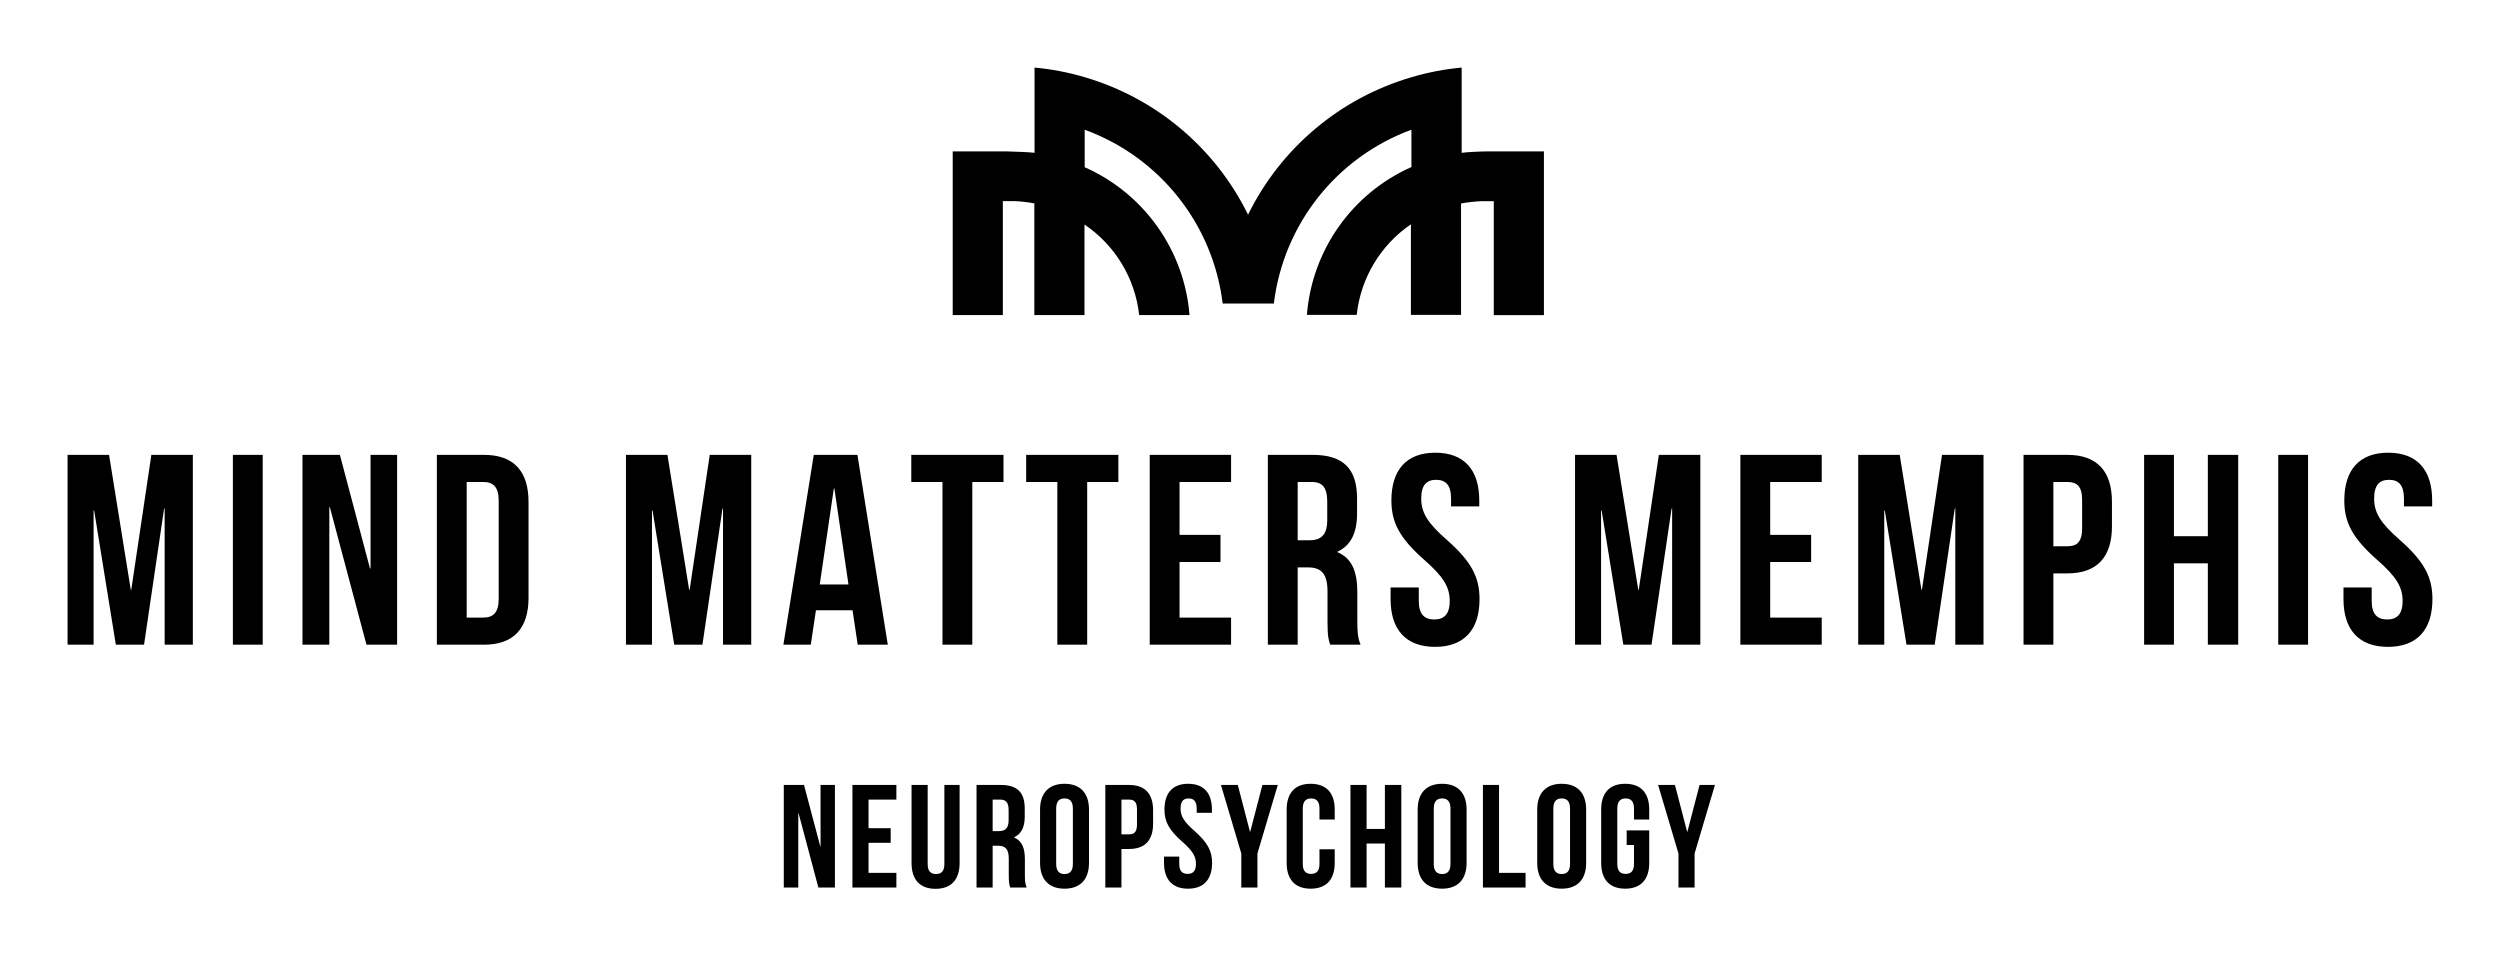
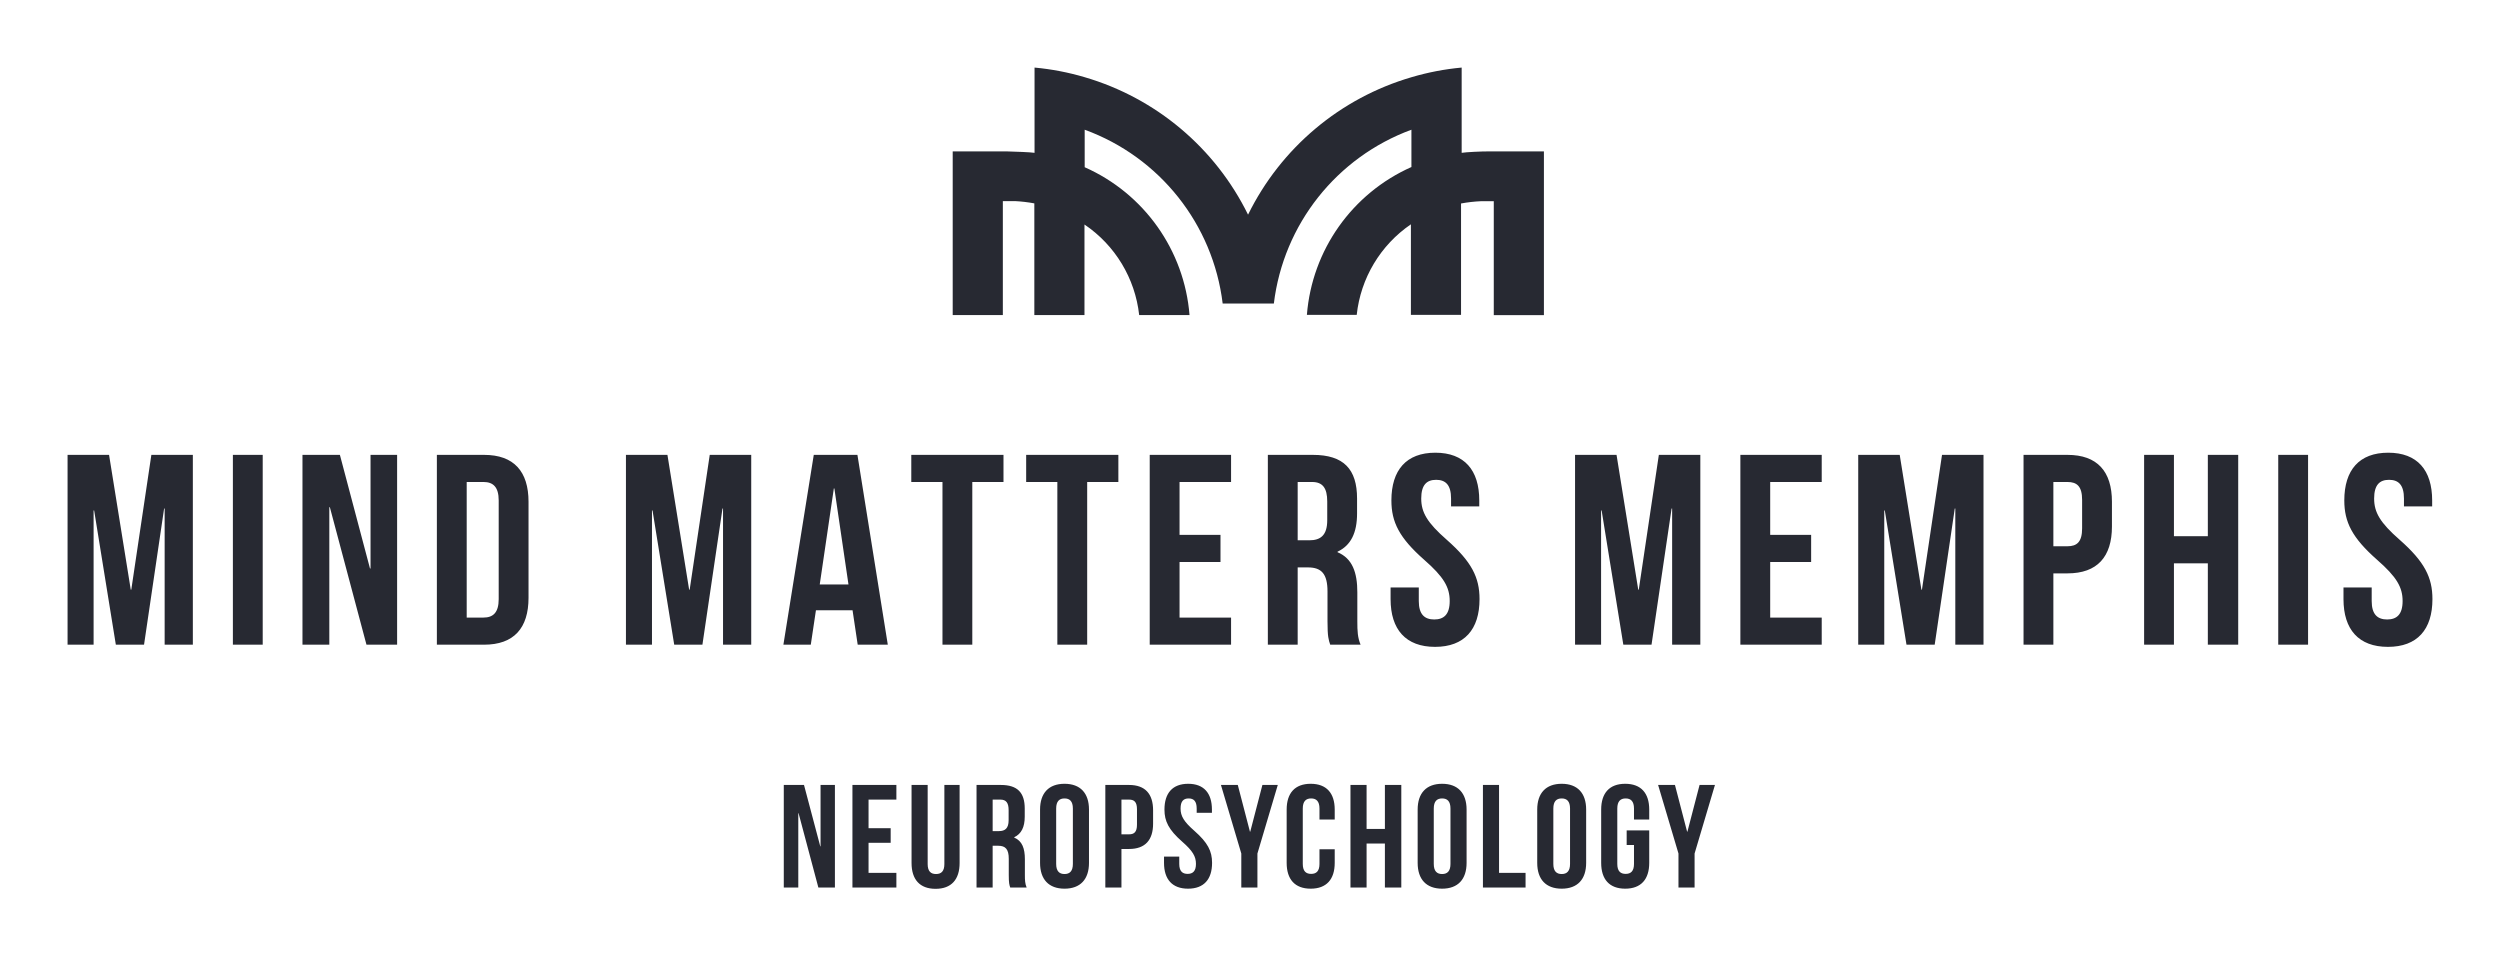
<svg xmlns="http://www.w3.org/2000/svg" version="1.1" width="3171.429" height="1213.252" viewBox="0 0 3171.429 1213.252">
  <g transform="scale(8.571429) translate(10, 10)">
    <defs id="SvgjsDefs1232" />
-     <g id="SvgjsG1233" featureKey="symbolFeature-0" transform="matrix(1.533205,0,0,1.533205,131,0)" fill="#000">
+     <g id="SvgjsG1233" featureKey="symbolFeature-0" transform="matrix(1.533205,0,0,1.533205,131,0)" fill="#272932">
      <g id="Page-1" stroke="none" stroke-width="1" fill-rule="evenodd">
        <g id="Artboard" transform="translate(-4942, -844)" fill-rule="nonzero">
          <g id="M-Letter_Artboard-26_SVG" transform="translate(4942, 844)">
            <path d="M51.87,8.09 L51.87,8.09 C50.93,8.09 49.58,8.16 49.13,8.23 L49.13,0 C47.49,0.151 45.869,0.462 44.29,0.93 C37.401,2.943 31.675,7.758 28.51,14.2 C25.347,7.761 19.625,2.946 12.74,0.93 C11.161,0.462 9.54,0.151 7.9,0 L7.9,8.23 C7.45,8.16 6.1,8.12 5.16,8.09 L0,8.09 L0,23.89 L4.84,23.89 L4.84,12.89 L6,12.89 C6.631,12.921 7.259,12.994 7.88,13.11 L7.88,23.89 L12.72,23.89 L12.72,15.15 C15.678,17.146 17.609,20.343 18,23.89 L22.86,23.89 C22.361,17.636 18.477,12.159 12.74,9.62 L12.74,6 C19.983,8.642 25.131,15.126 26.06,22.78 L31,22.78 C31.925,15.137 37.054,8.656 44.28,6 L44.28,9.6 C38.555,12.147 34.683,17.623 34.19,23.87 L39,23.87 C39.379,20.331 41.291,17.137 44.23,15.13 L44.23,23.87 L49.07,23.87 L49.07,13.12 C49.707,13.002 50.352,12.928 51,12.9 L52.23,12.9 L52.23,23.9 L57.07,23.9 L57.07,8.09 L51.87,8.09 Z" id="Path" />
          </g>
        </g>
      </g>
    </g>
-     <g id="SvgjsG1234" featureKey="nameFeature-0" transform="matrix(1.00334,0,0,1.00334,-1.565212,45.28099)" fill="#000">
+     <g id="SvgjsG1234" featureKey="nameFeature-0" transform="matrix(1.00334,0,0,1.00334,-1.565212,45.28099)" fill="#272932">
      <path d="M7.68 12 l3.2 19.88 l0.08 0 l2.96 -19.88 l6.12 0 l0 28 l-4.16 0 l0 -20.08 l-0.08 0 l-2.96 20.08 l-4.16 0 l-3.2 -19.8 l-0.08 0 l0 19.8 l-3.84 0 l0 -28 l6.12 0 z M25.945 40 l0 -28 l4.4 0 l0 28 l-4.4 0 z M45.65 40 l-5.4 -20.28 l-0.08 0 l0 20.28 l-3.96 0 l0 -28 l5.52 0 l4.44 16.76 l0.08 0 l0 -16.76 l3.92 0 l0 28 l-4.52 0 z M56.035 40 l0 -28 l6.96 0 c4.4 0 6.56 2.44 6.56 6.92 l0 14.16 c0 4.48 -2.16 6.92 -6.56 6.92 l-6.96 0 z M62.915 16 l-2.48 0 l0 20 l2.48 0 c1.4 0 2.24 -0.72 2.24 -2.72 l0 -14.56 c0 -2 -0.84 -2.72 -2.24 -2.72 z M90.045 12 l3.2 19.88 l0.08 0 l2.96 -19.88 l6.12 0 l0 28 l-4.16 0 l0 -20.08 l-0.08 0 l-2.96 20.08 l-4.16 0 l-3.2 -19.8 l-0.08 0 l0 19.8 l-3.84 0 l0 -28 l6.12 0 z M118.07 12 l4.48 28 l-4.44 0 l-0.76 -5.08 l-5.4 0 l-0.76 5.08 l-4.04 0 l4.48 -28 l6.44 0 z M114.59 16.96 l-2.08 14.16 l4.24 0 l-2.08 -14.16 l-0.08 0 z M126.015 16 l0 -4 l13.6 0 l0 4 l-4.6 0 l0 24 l-4.4 0 l0 -24 l-4.6 0 z M142.96 16 l0 -4 l13.6 0 l0 4 l-4.6 0 l0 24 l-4.4 0 l0 -24 l-4.6 0 z M165.585 16 l0 7.8 l6.04 0 l0 4 l-6.04 0 l0 8.2 l7.6 0 l0 4 l-12 0 l0 -28 l12 0 l0 4 l-7.6 0 z M192.29 40 l-4.48 0 c-0.24 -0.72 -0.4 -1.16 -0.4 -3.44 l0 -4.4 c0 -2.6 -0.88 -3.56 -2.88 -3.56 l-1.52 0 l0 11.4 l-4.4 0 l0 -28 l6.64 0 c4.56 0 6.52 2.12 6.52 6.44 l0 2.2 c0 2.88 -0.92 4.72 -2.88 5.64 l0 0.08 c2.2 0.92 2.92 3 2.92 5.92 l0 4.32 c0 1.36 0.04 2.36 0.48 3.4 z M185.13 16 l-2.12 0 l0 8.6 l1.72 0 c1.64 0 2.64 -0.72 2.64 -2.96 l0 -2.76 c0 -2 -0.68 -2.88 -2.24 -2.88 z M196.835 18.72 c0 -4.48 2.2 -7.04 6.48 -7.04 s6.48 2.56 6.48 7.04 l0 0.88 l-4.16 0 l0 -1.16 c0 -2 -0.8 -2.76 -2.2 -2.76 s-2.2 0.76 -2.2 2.76 c0 2.04 0.88 3.56 3.76 6.08 c3.68 3.24 4.84 5.56 4.84 8.76 c0 4.48 -2.24 7.04 -6.56 7.04 s-6.56 -2.56 -6.56 -7.04 l0 -1.72 l4.16 0 l0 2 c0 2 0.88 2.72 2.28 2.72 s2.28 -0.72 2.28 -2.72 c0 -2.04 -0.88 -3.56 -3.76 -6.08 c-3.68 -3.24 -4.84 -5.56 -4.84 -8.76 z M230.045 12 l3.2 19.88 l0.08 0 l2.96 -19.88 l6.12 0 l0 28 l-4.16 0 l0 -20.08 l-0.08 0 l-2.96 20.08 l-4.16 0 l-3.2 -19.8 l-0.08 0 l0 19.8 l-3.84 0 l0 -28 l6.12 0 z M252.71 16 l0 7.8 l6.04 0 l0 4 l-6.04 0 l0 8.2 l7.6 0 l0 4 l-12 0 l0 -28 l12 0 l0 4 l-7.6 0 z M271.815 12 l3.2 19.88 l0.08 0 l2.96 -19.88 l6.12 0 l0 28 l-4.16 0 l0 -20.08 l-0.08 0 l-2.96 20.08 l-4.16 0 l-3.2 -19.8 l-0.08 0 l0 19.8 l-3.84 0 l0 -28 l6.12 0 z M296.56 12 c4.4 0 6.56 2.44 6.56 6.92 l0 3.64 c0 4.48 -2.16 6.92 -6.56 6.92 l-2.08 0 l0 10.52 l-4.4 0 l0 -28 l6.48 0 z M296.56 16 l-2.08 0 l0 9.48 l2.08 0 c1.4 0 2.16 -0.64 2.16 -2.64 l0 -4.2 c0 -2 -0.76 -2.64 -2.16 -2.64 z M312.265 28 l0 12 l-4.4 0 l0 -28 l4.4 0 l0 12 l5 0 l0 -12 l4.48 0 l0 28 l-4.48 0 l0 -12 l-5 0 z M327.65 40 l0 -28 l4.4 0 l0 28 l-4.4 0 z M337.395 18.72 c0 -4.48 2.2 -7.04 6.48 -7.04 s6.48 2.56 6.48 7.04 l0 0.88 l-4.16 0 l0 -1.16 c0 -2 -0.8 -2.76 -2.2 -2.76 s-2.2 0.76 -2.2 2.76 c0 2.04 0.88 3.56 3.76 6.08 c3.68 3.24 4.84 5.56 4.84 8.76 c0 4.48 -2.24 7.04 -6.56 7.04 s-6.56 -2.56 -6.56 -7.04 l0 -1.72 l4.16 0 l0 2 c0 2 0.88 2.72 2.28 2.72 s2.28 -0.72 2.28 -2.72 c0 -2.04 -0.88 -3.56 -3.76 -6.08 c-3.68 -3.24 -4.84 -5.56 -4.84 -8.76 z" />
    </g>
-     <g id="SvgjsG1235" featureKey="sloganFeature-0" transform="matrix(1.084105,0,0,1.084105,105.1544,99.66883)" fill="#000">
+     <g id="SvgjsG1235" featureKey="sloganFeature-0" transform="matrix(1.084105,0,0,1.084105,105.1544,99.66883)" fill="#272932">
      <path d="M5.5 20 l-2.7 -10.14 l-0.04 0 l0 10.14 l-1.98 0 l0 -14 l2.76 0 l2.22 8.38 l0.04 0 l0 -8.38 l1.96 0 l0 14 l-2.26 0 z M12.352 8 l0 3.9 l3.02 0 l0 2 l-3.02 0 l0 4.1 l3.8 0 l0 2 l-6 0 l0 -14 l6 0 l0 2 l-3.8 0 z M18.223 6 l2.2 0 l0 10.8 c0 1 0.44 1.36 1.14 1.36 s1.14 -0.36 1.14 -1.36 l0 -10.8 l2.08 0 l0 10.66 c0 2.24 -1.12 3.52 -3.28 3.52 s-3.28 -1.28 -3.28 -3.52 l0 -10.66 z M33.934 20 l-2.24 0 c-0.12 -0.36 -0.2 -0.58 -0.2 -1.72 l0 -2.2 c0 -1.3 -0.44 -1.78 -1.44 -1.78 l-0.76 0 l0 5.7 l-2.2 0 l0 -14 l3.32 0 c2.28 0 3.26 1.06 3.26 3.22 l0 1.1 c0 1.44 -0.46 2.36 -1.44 2.82 l0 0.04 c1.1 0.46 1.46 1.5 1.46 2.96 l0 2.16 c0 0.68 0.02 1.18 0.24 1.7 z M30.355 8 l-1.06 0 l0 4.3 l0.86 0 c0.82 0 1.32 -0.36 1.32 -1.48 l0 -1.38 c0 -1 -0.34 -1.44 -1.12 -1.44 z M37.966 9.22 l0 7.56 c0 1 0.44 1.38 1.14 1.38 s1.14 -0.38 1.14 -1.38 l0 -7.56 c0 -1 -0.44 -1.38 -1.14 -1.38 s-1.14 0.38 -1.14 1.38 z M35.766 16.64 l0 -7.28 c0 -2.24 1.18 -3.52 3.34 -3.52 s3.34 1.28 3.34 3.52 l0 7.28 c0 2.24 -1.18 3.52 -3.34 3.52 s-3.34 -1.28 -3.34 -3.52 z M47.917 6 c2.2 0 3.28 1.22 3.28 3.46 l0 1.82 c0 2.24 -1.08 3.46 -3.28 3.46 l-1.04 0 l0 5.26 l-2.2 0 l0 -14 l3.24 0 z M47.917 8 l-1.04 0 l0 4.74 l1.04 0 c0.7 0 1.08 -0.32 1.08 -1.32 l0 -2.1 c0 -1 -0.38 -1.32 -1.08 -1.32 z M52.749 9.36 c0 -2.24 1.1 -3.52 3.24 -3.52 s3.24 1.28 3.24 3.52 l0 0.44 l-2.08 0 l0 -0.58 c0 -1 -0.4 -1.38 -1.1 -1.38 s-1.1 0.38 -1.1 1.38 c0 1.02 0.44 1.78 1.88 3.04 c1.84 1.62 2.42 2.78 2.42 4.38 c0 2.24 -1.12 3.52 -3.28 3.52 s-3.28 -1.28 -3.28 -3.52 l0 -0.86 l2.08 0 l0 1 c0 1 0.44 1.36 1.14 1.36 s1.14 -0.36 1.14 -1.36 c0 -1.02 -0.44 -1.78 -1.88 -3.04 c-1.84 -1.62 -2.42 -2.78 -2.42 -4.38 z M63.24 20 l0 -4.64 l-2.78 -9.36 l2.3 0 l1.66 6.38 l0.04 0 l1.66 -6.38 l2.1 0 l-2.78 9.36 l0 4.64 l-2.2 0 z M73.912 14.78 l2.08 0 l0 1.86 c0 2.24 -1.12 3.52 -3.28 3.52 s-3.28 -1.28 -3.28 -3.52 l0 -7.28 c0 -2.24 1.12 -3.52 3.28 -3.52 s3.28 1.28 3.28 3.52 l0 1.36 l-2.08 0 l0 -1.5 c0 -1 -0.44 -1.38 -1.14 -1.38 s-1.14 0.38 -1.14 1.38 l0 7.56 c0 1 0.44 1.36 1.14 1.36 s1.14 -0.36 1.14 -1.36 l0 -2 z M80.343 14 l0 6 l-2.2 0 l0 -14 l2.2 0 l0 6 l2.5 0 l0 -6 l2.24 0 l0 14 l-2.24 0 l0 -6 l-2.5 0 z M89.515 9.22 l0 7.56 c0 1 0.44 1.38 1.14 1.38 s1.14 -0.38 1.14 -1.38 l0 -7.56 c0 -1 -0.44 -1.38 -1.14 -1.38 s-1.14 0.38 -1.14 1.38 z M87.315 16.64 l0 -7.28 c0 -2.24 1.18 -3.52 3.34 -3.52 s3.34 1.28 3.34 3.52 l0 7.28 c0 2.24 -1.18 3.52 -3.34 3.52 s-3.34 -1.28 -3.34 -3.52 z M96.226 20 l0 -14 l2.2 0 l0 12 l3.62 0 l0 2 l-5.82 0 z M105.838 9.22 l0 7.56 c0 1 0.44 1.38 1.14 1.38 s1.14 -0.38 1.14 -1.38 l0 -7.56 c0 -1 -0.44 -1.38 -1.14 -1.38 s-1.14 0.38 -1.14 1.38 z M103.638 16.64 l0 -7.28 c0 -2.24 1.18 -3.52 3.34 -3.52 s3.34 1.28 3.34 3.52 l0 7.28 c0 2.24 -1.18 3.52 -3.34 3.52 s-3.34 -1.28 -3.34 -3.52 z M115.849 14.2 l0 -2 l3.08 0 l0 4.44 c0 2.24 -1.12 3.52 -3.28 3.52 s-3.28 -1.28 -3.28 -3.52 l0 -7.28 c0 -2.24 1.12 -3.52 3.28 -3.52 s3.28 1.28 3.28 3.52 l0 1.36 l-2.08 0 l0 -1.5 c0 -1 -0.44 -1.38 -1.14 -1.38 s-1.14 0.38 -1.14 1.38 l0 7.56 c0 1 0.44 1.36 1.14 1.36 s1.14 -0.36 1.14 -1.36 l0 -2.58 l-1 0 z M122.921 20 l0 -4.64 l-2.78 -9.36 l2.3 0 l1.66 6.38 l0.04 0 l1.66 -6.38 l2.1 0 l-2.78 9.36 l0 4.64 l-2.2 0 z" />
    </g>
  </g>
</svg>
